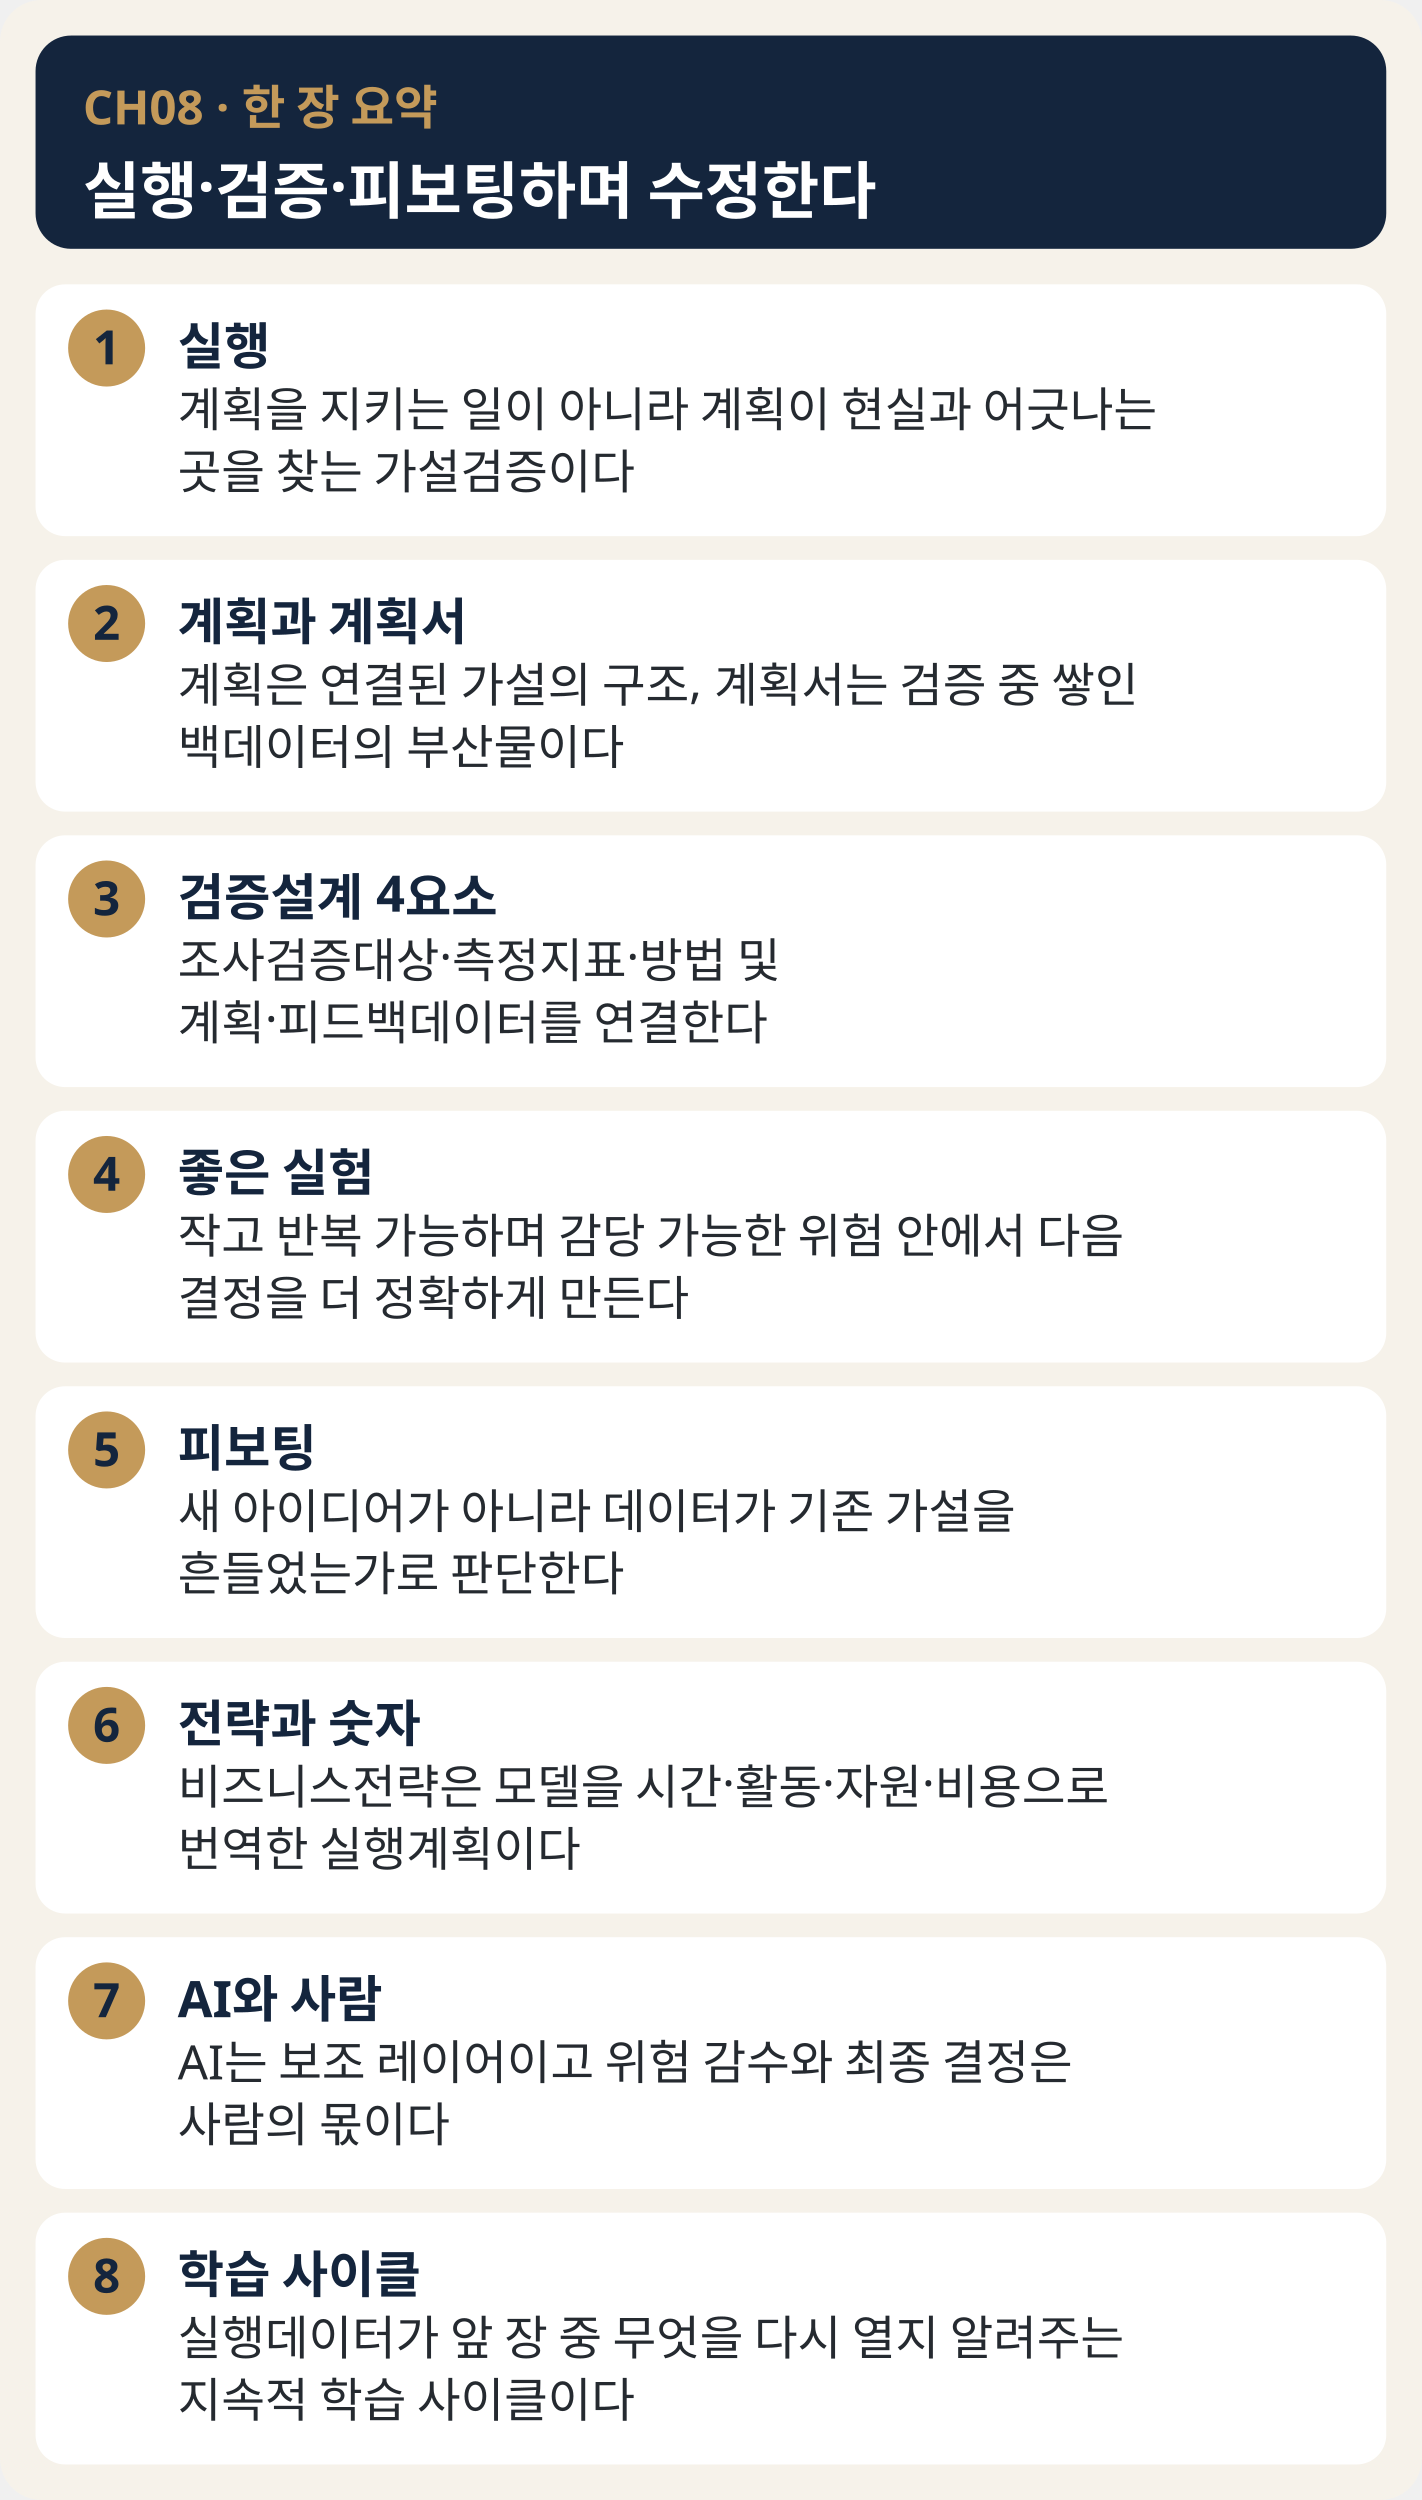
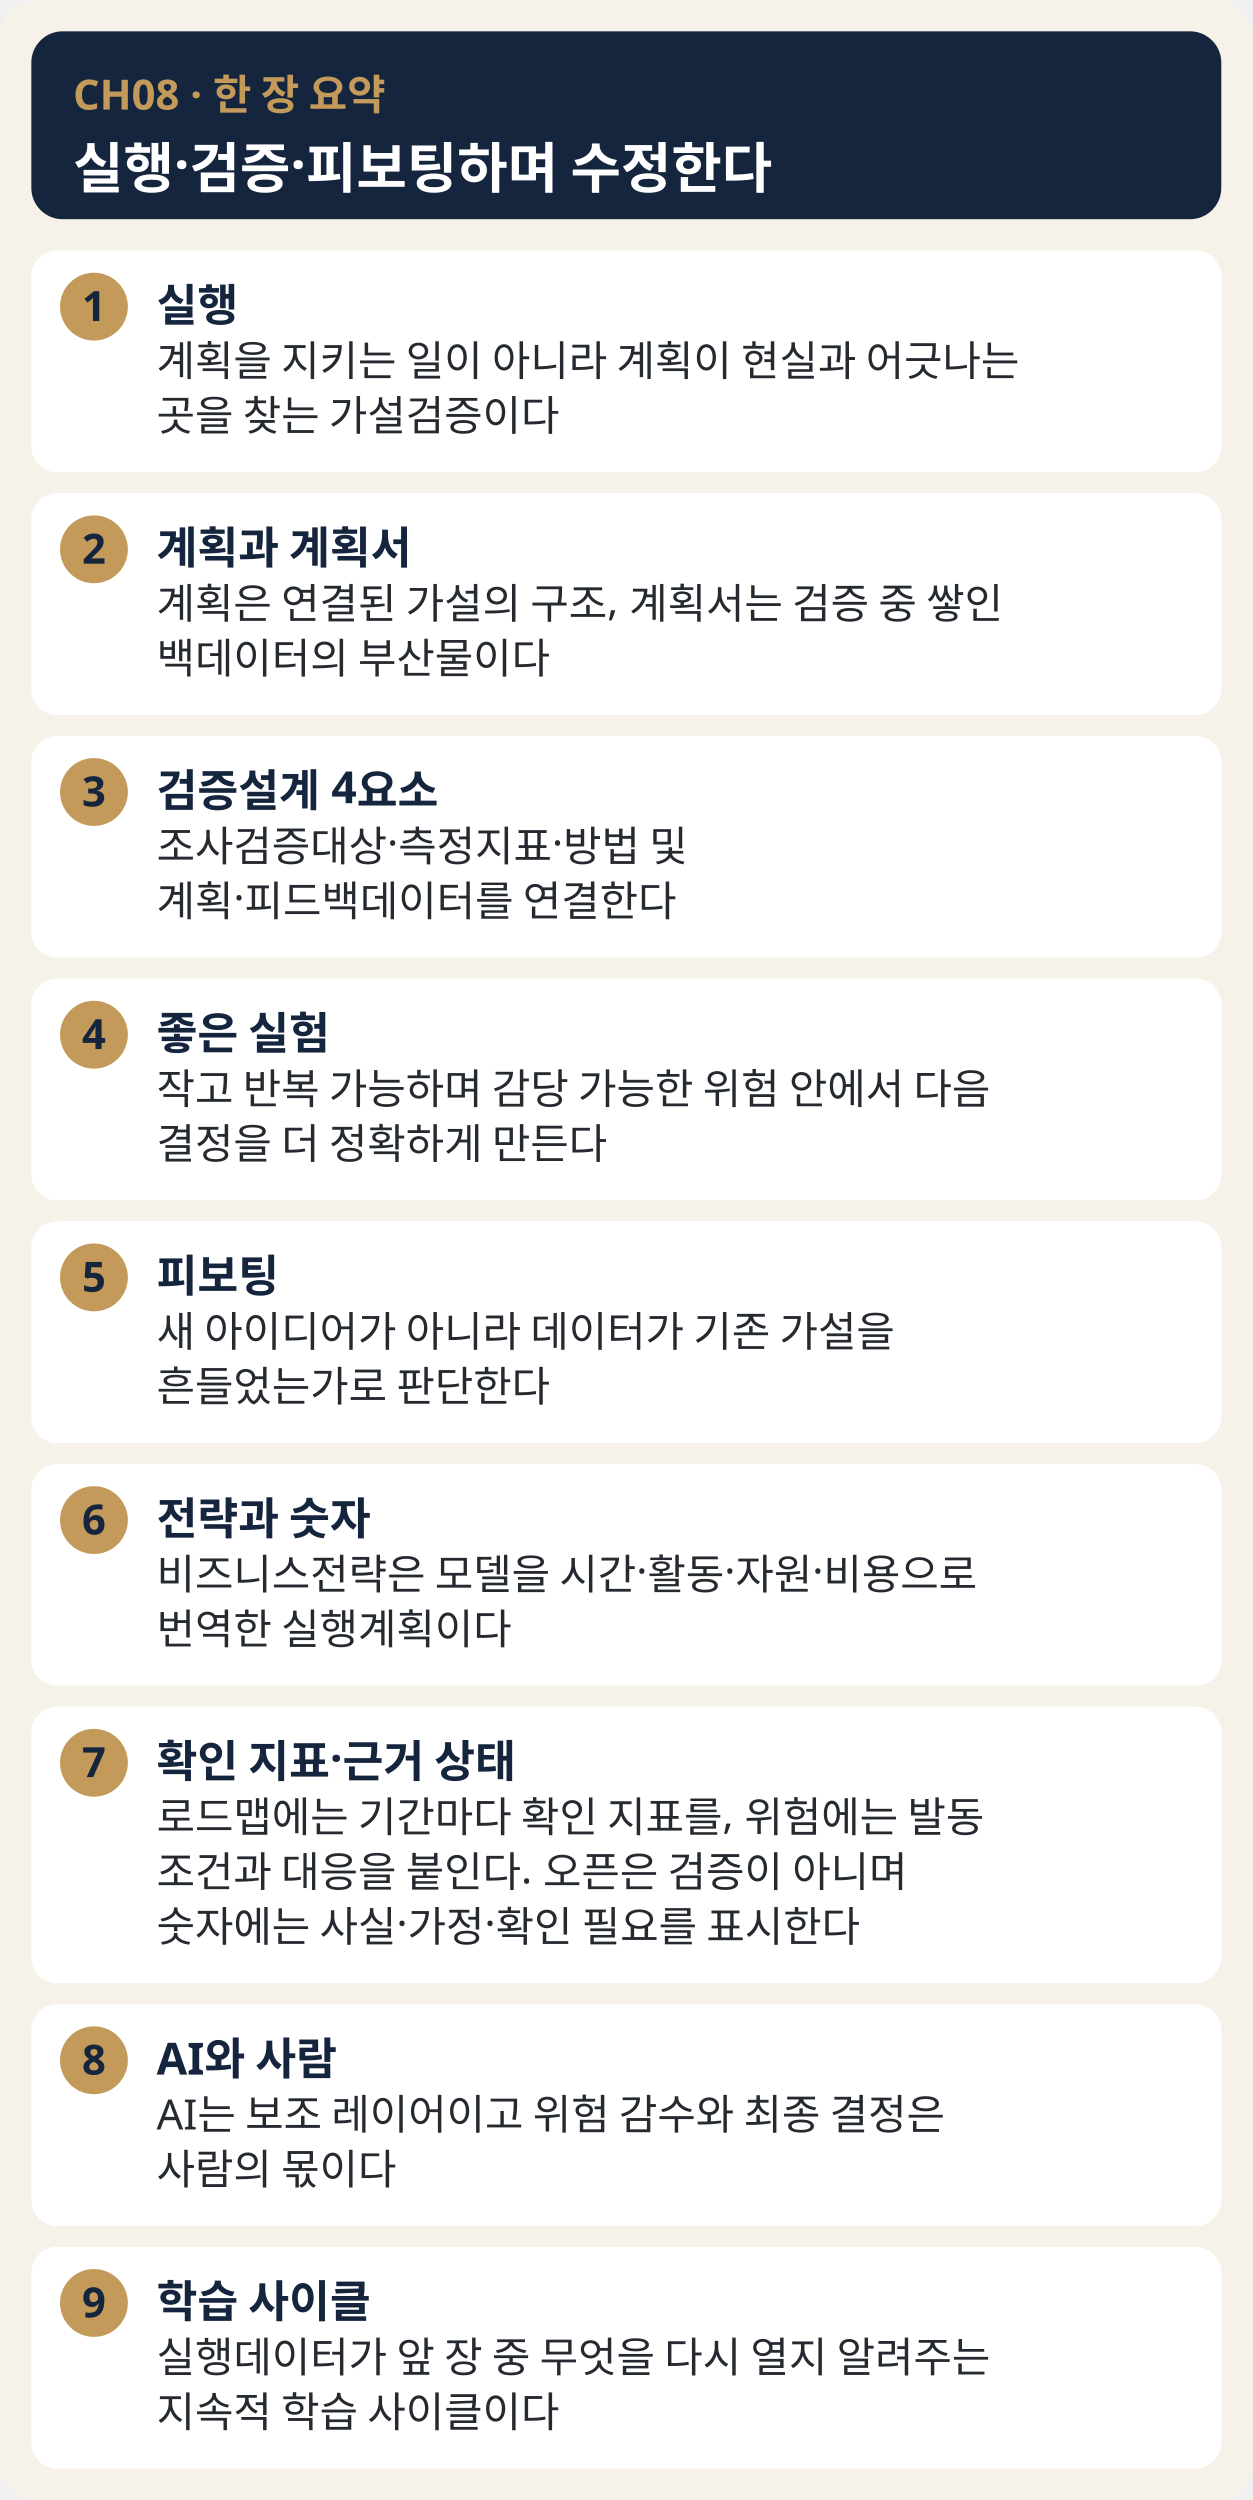
- <svg xmlns="http://www.w3.org/2000/svg" viewBox="0 0 480 844" role="img" aria-labelledby="t d" font-family="system-ui, 'Noto Sans KR', 'Malgun Gothic', 'Apple SD Gothic Neo', sans-serif">
+ <svg xmlns="http://www.w3.org/2000/svg" viewBox="0 0 480 958" role="img" aria-labelledby="t d" font-family="system-ui, 'Noto Sans KR', 'Malgun Gothic', 'Apple SD Gothic Neo', sans-serif">
  <g id="background">
-     <rect width="480" height="844" rx="14" fill="#F6F2EA" />
+     <rect width="480" height="958" rx="14" fill="#F6F2EA" />
  </g>
  <g id="header">
    <rect x="12" y="12" width="456" height="72" rx="12" fill="#14253D" />
    <text x="28" y="42" font-size="16" font-weight="700" fill="#C49A5A">CH08 · 한 장 요약</text>
    <text x="28" y="72" font-size="21" font-weight="700" fill="#FFFFFF">실행·검증·피보팅하며 수정한다</text>
  </g>
  <g id="point-1">
    <rect x="12" y="96" width="456" height="85" rx="10" fill="#FFFFFF" />
    <circle cx="36" cy="117.5" r="13" fill="#C49A5A" />
    <text x="36" y="123" text-anchor="middle" font-size="16" font-weight="700" fill="#14253D">1</text>
    <text x="60" y="123" font-size="17" font-weight="700" fill="#14253D">실행</text>
    <text x="60" y="144" font-size="16" fill="#252A30">계획을 지키는 일이 아니라 계획이 현실과 어긋나는</text>
    <text x="60" y="165" font-size="16" fill="#252A30">곳을 찾는 가설검증이다</text>
  </g>
  <g id="point-2">
    <rect x="12" y="189" width="456" height="85" rx="10" fill="#FFFFFF" />
    <circle cx="36" cy="210.5" r="13" fill="#C49A5A" />
    <text x="36" y="216" text-anchor="middle" font-size="16" font-weight="700" fill="#14253D">2</text>
    <text x="60" y="216" font-size="17" font-weight="700" fill="#14253D">계획과 계획서</text>
    <text x="60" y="237" font-size="16" fill="#252A30">계획은 연결된 가설의 구조, 계획서는 검증 중 쌓인</text>
    <text x="60" y="258" font-size="16" fill="#252A30">백데이터의 부산물이다</text>
  </g>
  <g id="point-3">
    <rect x="12" y="282" width="456" height="85" rx="10" fill="#FFFFFF" />
    <circle cx="36" cy="303.5" r="13" fill="#C49A5A" />
    <text x="36" y="309" text-anchor="middle" font-size="16" font-weight="700" fill="#14253D">3</text>
    <text x="60" y="309" font-size="17" font-weight="700" fill="#14253D">검증설계 4요소</text>
    <text x="60" y="330" font-size="16" fill="#252A30">조사검증대상·측정지표·방법 및</text>
    <text x="60" y="351" font-size="16" fill="#252A30">계획·피드백데이터를 연결한다</text>
  </g>
  <g id="point-4">
    <rect x="12" y="375" width="456" height="85" rx="10" fill="#FFFFFF" />
    <circle cx="36" cy="396.5" r="13" fill="#C49A5A" />
    <text x="36" y="402" text-anchor="middle" font-size="16" font-weight="700" fill="#14253D">4</text>
    <text x="60" y="402" font-size="17" font-weight="700" fill="#14253D">좋은 실험</text>
    <text x="60" y="423" font-size="16" fill="#252A30">작고 반복 가능하며 감당 가능한 위험 안에서 다음</text>
    <text x="60" y="444" font-size="16" fill="#252A30">결정을 더 정확하게 만든다</text>
  </g>
  <g id="point-5">
    <rect x="12" y="468" width="456" height="85" rx="10" fill="#FFFFFF" />
    <circle cx="36" cy="489.5" r="13" fill="#C49A5A" />
    <text x="36" y="495" text-anchor="middle" font-size="16" font-weight="700" fill="#14253D">5</text>
    <text x="60" y="495" font-size="17" font-weight="700" fill="#14253D">피보팅</text>
    <text x="60" y="516" font-size="16" fill="#252A30">새 아이디어가 아니라 데이터가 기존 가설을</text>
    <text x="60" y="537" font-size="16" fill="#252A30">흔들었는가로 판단한다</text>
  </g>
  <g id="point-6">
    <rect x="12" y="561" width="456" height="85" rx="10" fill="#FFFFFF" />
    <circle cx="36" cy="582.5" r="13" fill="#C49A5A" />
    <text x="36" y="588" text-anchor="middle" font-size="16" font-weight="700" fill="#14253D">6</text>
    <text x="60" y="588" font-size="17" font-weight="700" fill="#14253D">전략과 숫자</text>
    <text x="60" y="609" font-size="16" fill="#252A30">비즈니스전략은 모델을 시간·활동·자원·비용으로</text>
    <text x="60" y="630" font-size="16" fill="#252A30">번역한 실행계획이다</text>
  </g>
  <g id="point-7">
-     <rect x="12" y="654" width="456" height="85" rx="10" fill="#FFFFFF" />
+     <rect x="12" y="654" width="456" height="106" rx="10" fill="#FFFFFF" />
    <circle cx="36" cy="675.5" r="13" fill="#C49A5A" />
    <text x="36" y="681" text-anchor="middle" font-size="16" font-weight="700" fill="#14253D">7</text>
-     <text x="60" y="681" font-size="17" font-weight="700" fill="#14253D">AI와 사람</text>
-     <text x="60" y="702" font-size="16" fill="#252A30">AI는 보조 레이어이고 위험 감수와 최종 결정은</text>
-     <text x="60" y="723" font-size="16" fill="#252A30">사람의 몫이다</text>
+     <text x="60" y="681" font-size="17" font-weight="700" fill="#14253D">확인 지표·근거 상태</text>
+     <text x="60" y="702" font-size="16" fill="#252A30">로드맵에는 기간마다 확인 지표를, 위험에는 발동</text>
+     <text x="60" y="723" font-size="16" fill="#252A30">조건과 대응을 붙인다. 오픈은 검증이 아니며</text>
+     <text x="60" y="744" font-size="16" fill="#252A30">숫자에는 사실·가정·확인 필요를 표시한다</text>
  </g>
  <g id="point-8">
-     <rect x="12" y="747" width="456" height="85" rx="10" fill="#FFFFFF" />
-     <circle cx="36" cy="768.5" r="13" fill="#C49A5A" />
-     <text x="36" y="774" text-anchor="middle" font-size="16" font-weight="700" fill="#14253D">8</text>
-     <text x="60" y="774" font-size="17" font-weight="700" fill="#14253D">학습 사이클</text>
-     <text x="60" y="795" font-size="16" fill="#252A30">실행데이터가 앞 장 중 무엇을 다시 열지 알려주는</text>
-     <text x="60" y="816" font-size="16" fill="#252A30">지속적 학습 사이클이다</text>
+     <rect x="12" y="768" width="456" height="85" rx="10" fill="#FFFFFF" />
+     <circle cx="36" cy="789.5" r="13" fill="#C49A5A" />
+     <text x="36" y="795" text-anchor="middle" font-size="16" font-weight="700" fill="#14253D">8</text>
+     <text x="60" y="795" font-size="17" font-weight="700" fill="#14253D">AI와 사람</text>
+     <text x="60" y="816" font-size="16" fill="#252A30">AI는 보조 레이어이고 위험 감수와 최종 결정은</text>
+     <text x="60" y="837" font-size="16" fill="#252A30">사람의 몫이다</text>
+   </g>
+   <g id="point-9">
+     <rect x="12" y="861" width="456" height="85" rx="10" fill="#FFFFFF" />
+     <circle cx="36" cy="882.5" r="13" fill="#C49A5A" />
+     <text x="36" y="888" text-anchor="middle" font-size="16" font-weight="700" fill="#14253D">9</text>
+     <text x="60" y="888" font-size="17" font-weight="700" fill="#14253D">학습 사이클</text>
+     <text x="60" y="909" font-size="16" fill="#252A30">실행데이터가 앞 장 중 무엇을 다시 열지 알려주는</text>
+     <text x="60" y="930" font-size="16" fill="#252A30">지속적 학습 사이클이다</text>
  </g>
</svg>
